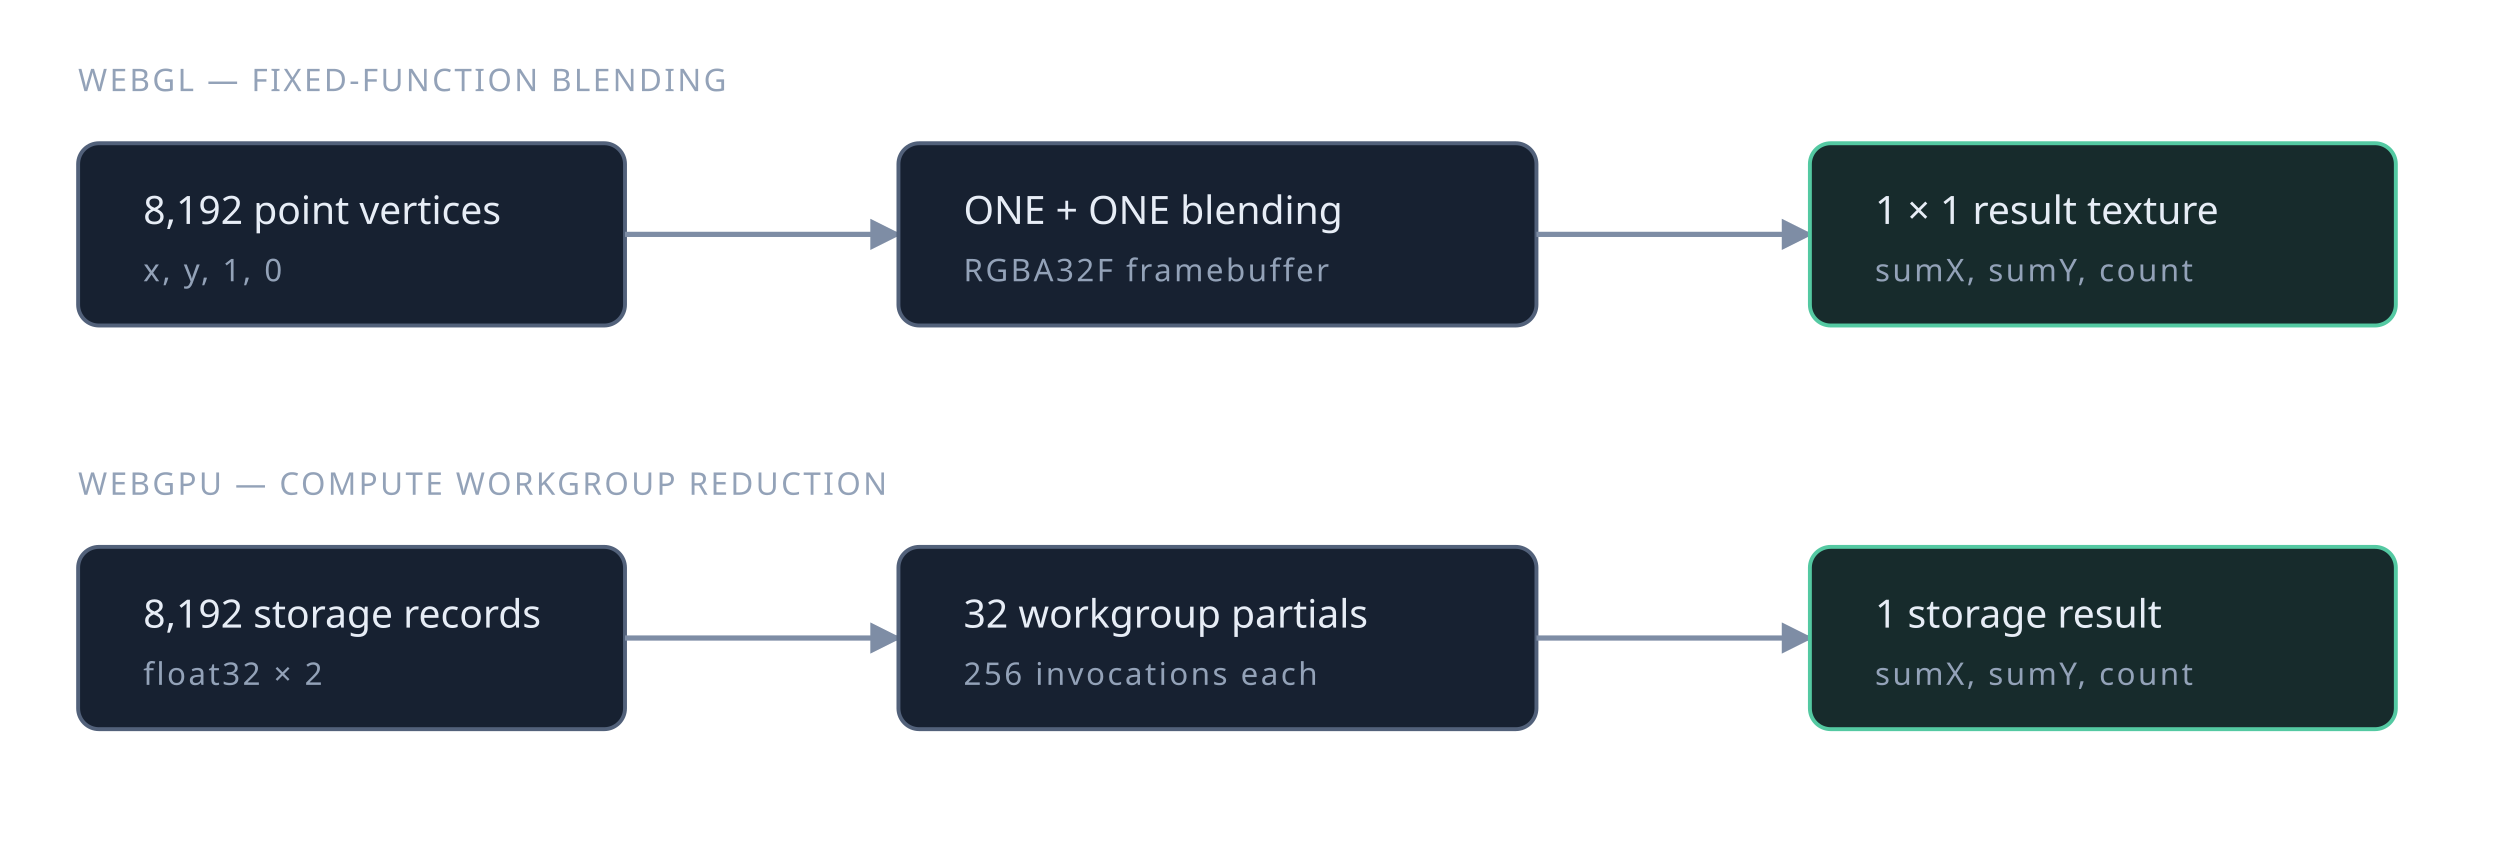
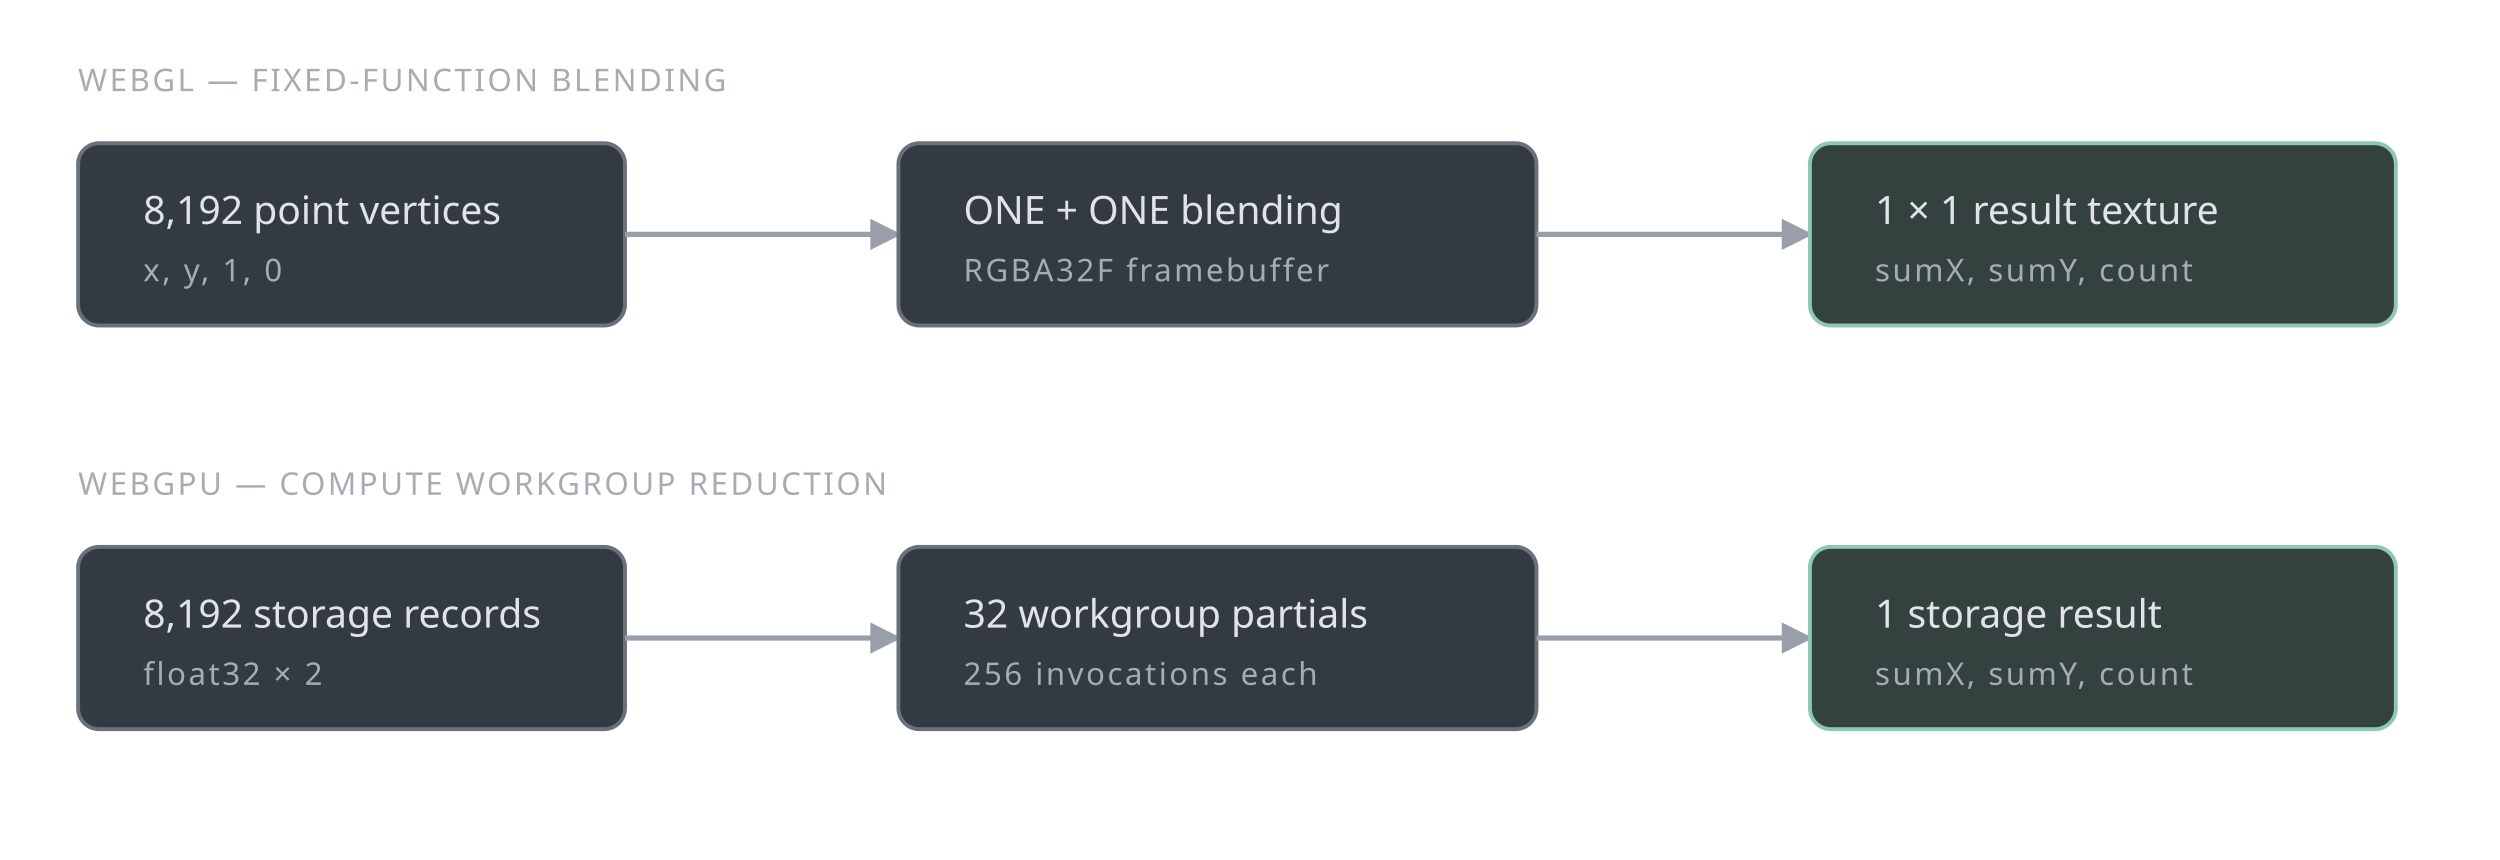
<svg xmlns="http://www.w3.org/2000/svg" viewBox="0 0 960 330" role="img" aria-labelledby="title desc">
  <style>
-     text { fill: #e7edf6; font: 15px system-ui, sans-serif; }
-     .label { fill: #93a2b8; font-size: 12px; letter-spacing: .08em; }
-     .box { fill: #172131; stroke: #52617a; stroke-width: 1.5; rx: 8; }
-     .accent { fill: #172b2c; stroke: #54c9a2; }
-     .arrow { fill: none; stroke: #7e8da5; stroke-width: 2; marker-end: url(#arrow); }
+     text { fill: #e2e3e6; font: 15px system-ui, sans-serif; }
+     .label { fill: #a7abb3; font-size: 12px; letter-spacing: .08em; }
+     .box { fill: #343a43; stroke: #69717d; stroke-width: 1.5; rx: 8; }
+     .accent { fill: #33413f; stroke: #8fc7b5; }
+     .arrow { fill: none; stroke: #999fa9; stroke-width: 2; marker-end: url(#arrow); }
  </style>
  <defs>
    <marker id="arrow" viewBox="0 0 10 10" refX="9" refY="5" markerWidth="6" markerHeight="6" orient="auto-start-reverse">
-       <path d="M 0 0 L 10 5 L 0 10 z" fill="#7e8da5" />
+       <path d="M 0 0 L 10 5 L 0 10 z" fill="#999fa9" />
    </marker>
  </defs>
  <text class="label" x="30" y="35">WEBGL — FIXED-FUNCTION BLENDING</text>
  <rect class="box" x="30" y="55" width="210" height="70" />
  <text x="55" y="86">8,192 point vertices</text>
  <text class="label" x="55" y="108">x, y, 1, 0</text>
  <path class="arrow" d="M240 90 H345" />
  <rect class="box" x="345" y="55" width="245" height="70" />
  <text x="370" y="86">ONE + ONE blending</text>
  <text class="label" x="370" y="108">RGBA32F framebuffer</text>
  <path class="arrow" d="M590 90 H695" />
  <rect class="box accent" x="695" y="55" width="225" height="70" />
  <text x="720" y="86">1 × 1 result texture</text>
  <text class="label" x="720" y="108">sumX, sumY, count</text>
  <text class="label" x="30" y="190">WEBGPU — COMPUTE WORKGROUP REDUCTION</text>
  <rect class="box" x="30" y="210" width="210" height="70" />
  <text x="55" y="241">8,192 storage records</text>
  <text class="label" x="55" y="263">float32 × 2</text>
  <path class="arrow" d="M240 245 H345" />
  <rect class="box" x="345" y="210" width="245" height="70" />
  <text x="370" y="241">32 workgroup partials</text>
  <text class="label" x="370" y="263">256 invocations each</text>
  <path class="arrow" d="M590 245 H695" />
  <rect class="box accent" x="695" y="210" width="225" height="70" />
  <text x="720" y="241">1 storage result</text>
  <text class="label" x="720" y="263">sumX, sumY, count</text>
</svg>
